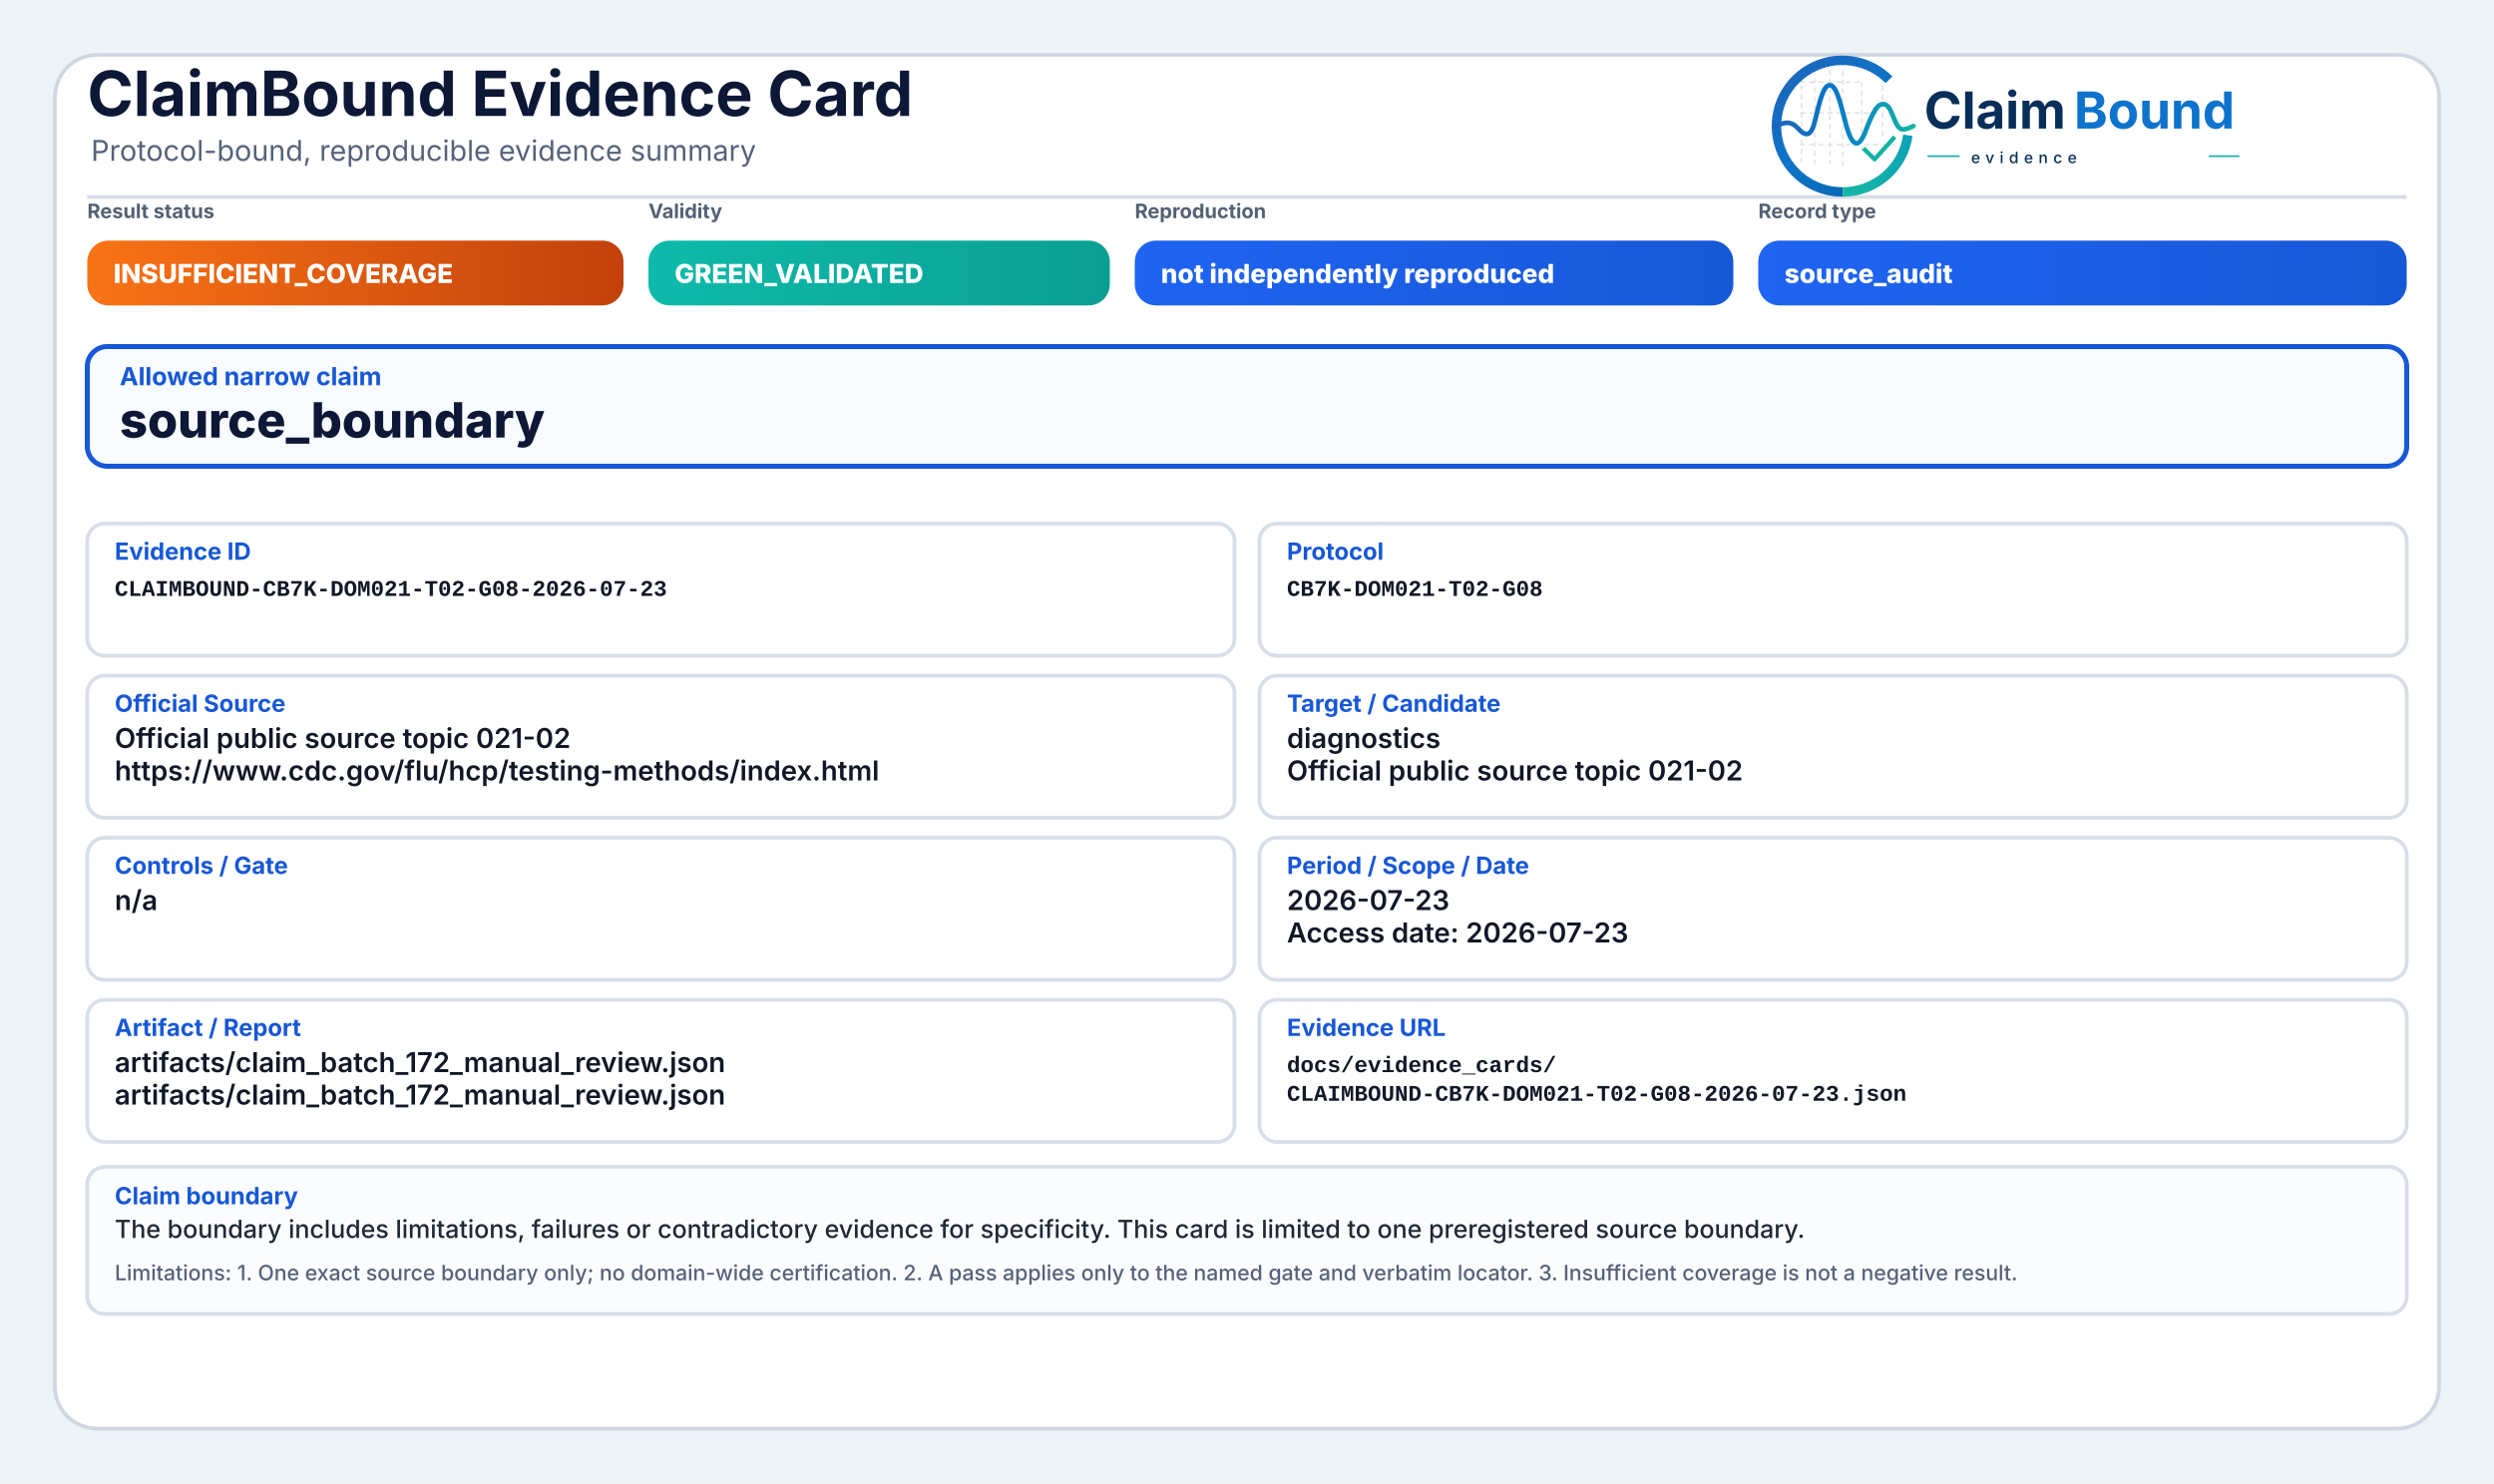
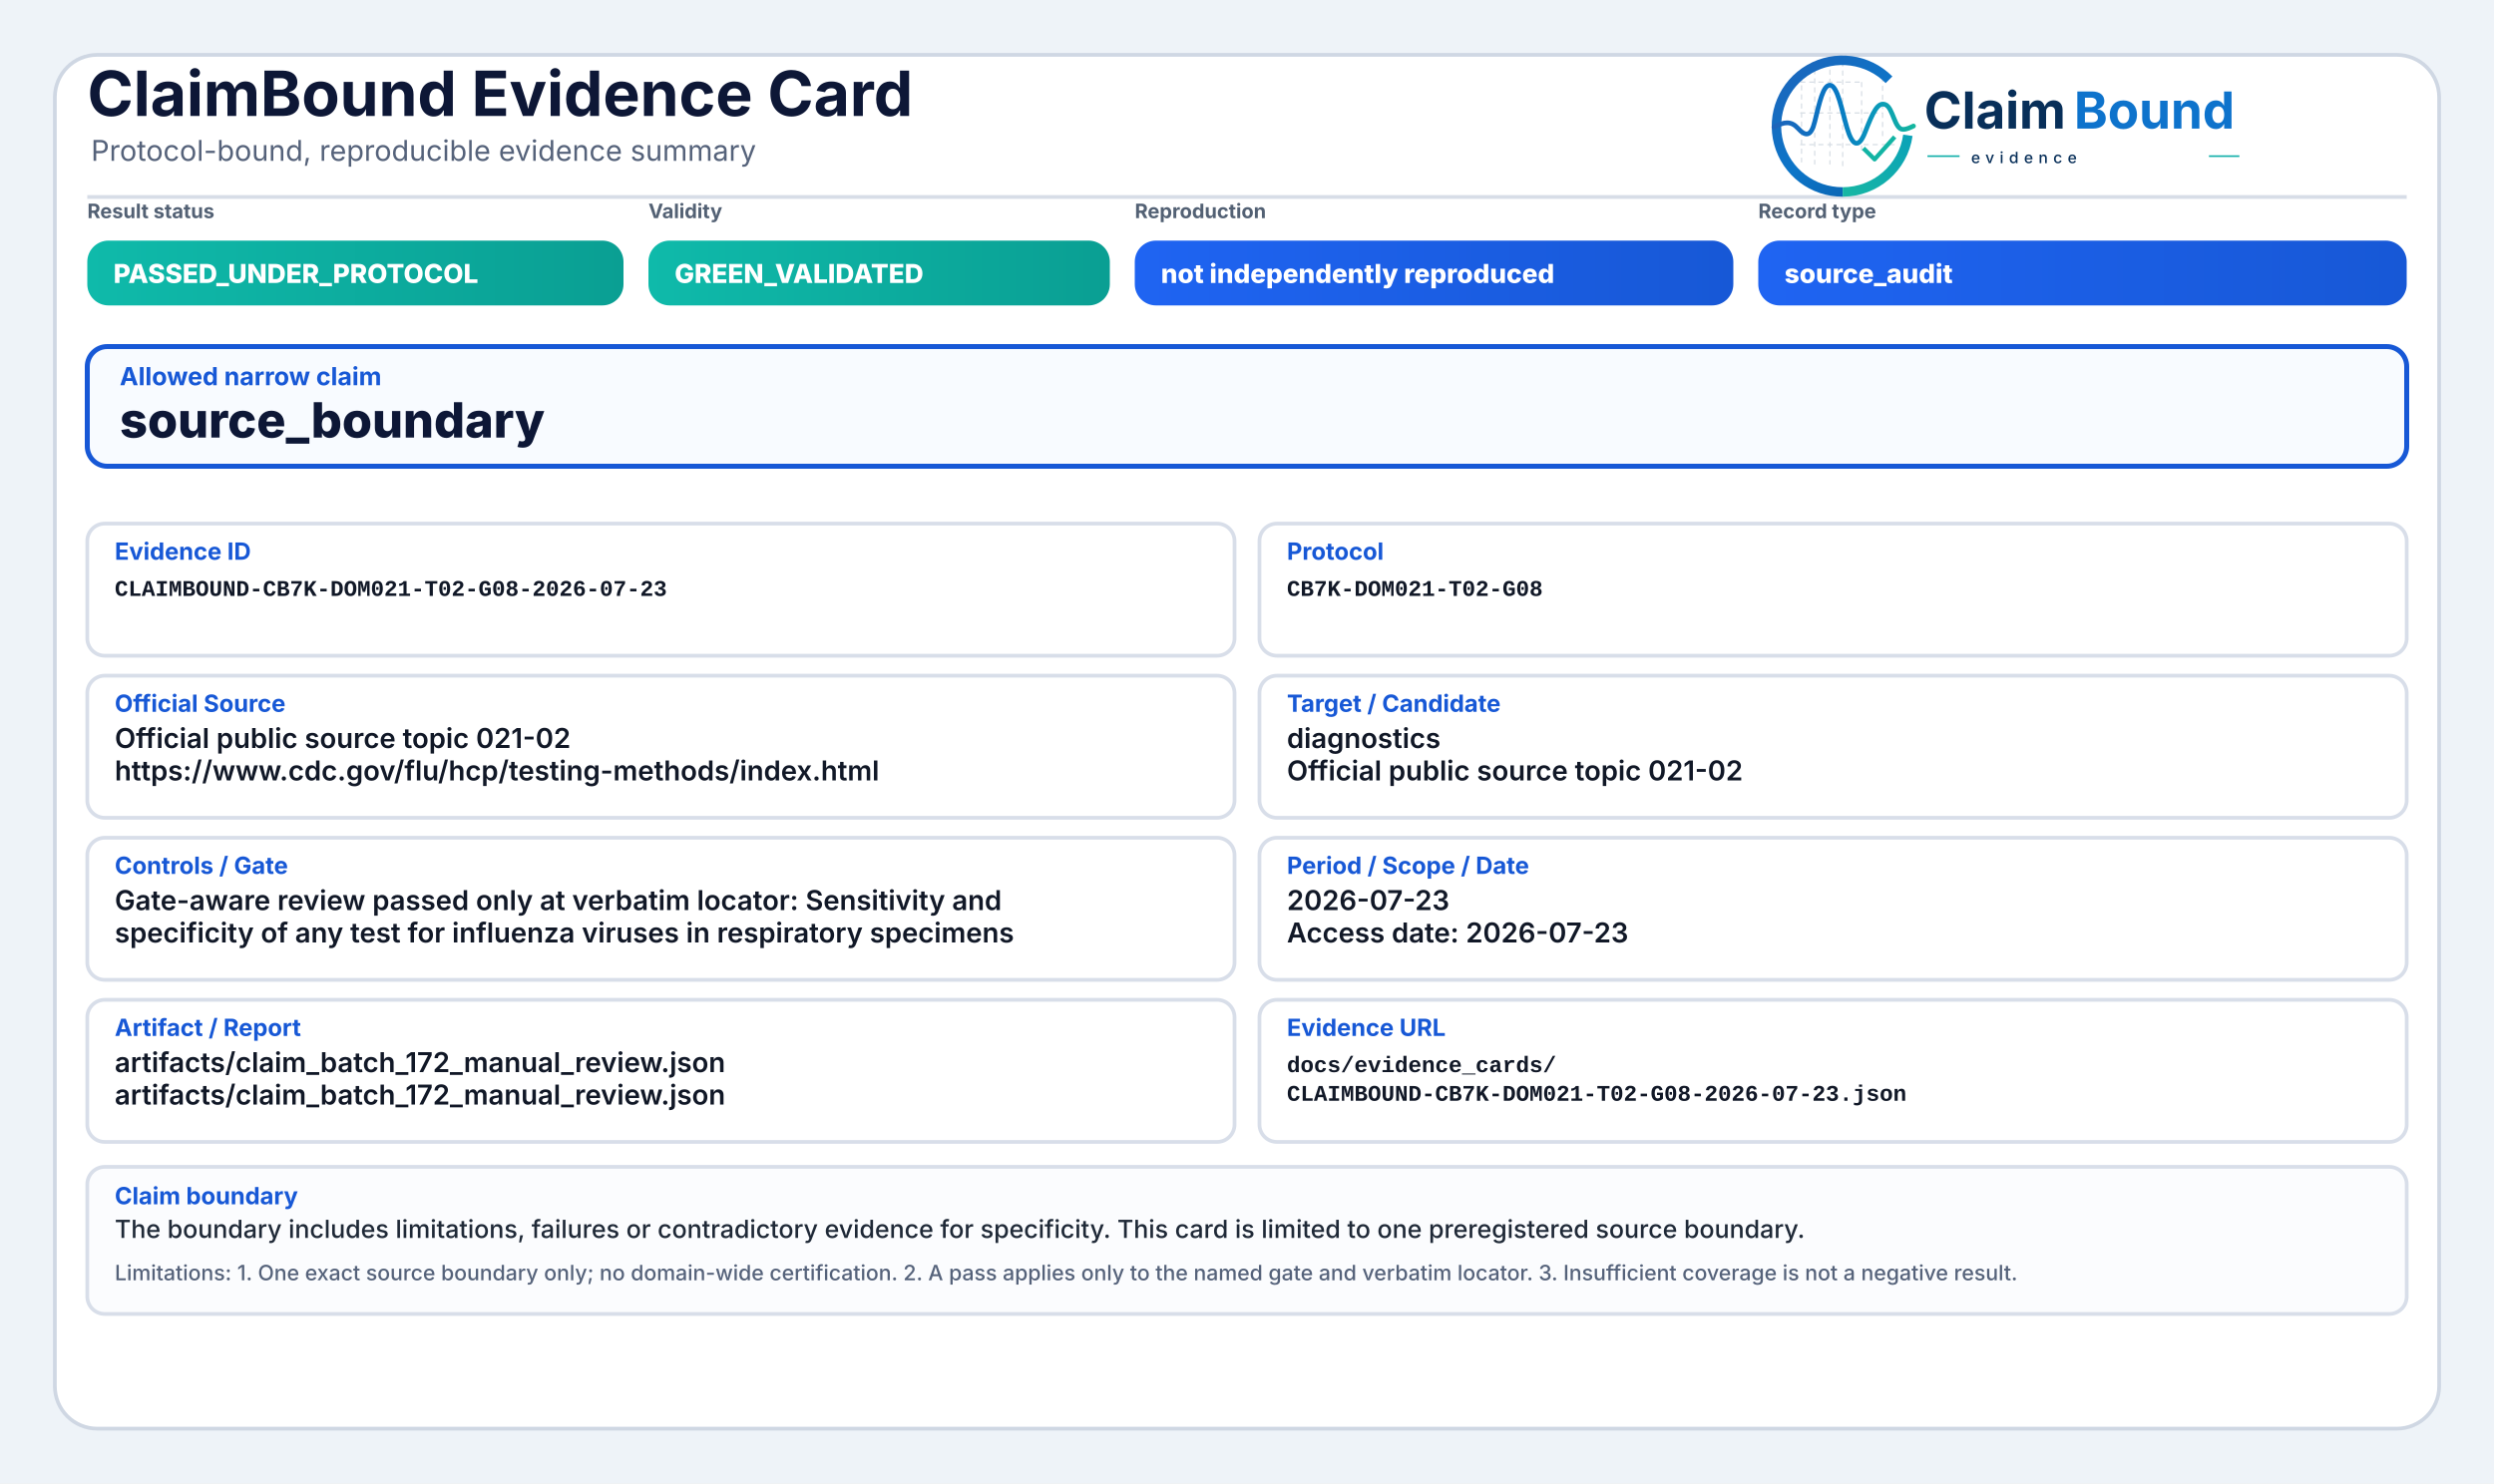
<svg xmlns="http://www.w3.org/2000/svg" width="2000" height="1190" viewBox="0 0 2000 1190" role="img" aria-label="ClaimBound Evidence Card">
  <defs>
    <linearGradient id="greenGrad" x1="0" y1="0" x2="1" y2="0">
      <stop offset="0%" stop-color="#0fbaaa" />
      <stop offset="100%" stop-color="#0a9f93" />
    </linearGradient>
    <linearGradient id="yellowGrad" x1="0" y1="0" x2="1" y2="0">
      <stop offset="0%" stop-color="#fbbf24" />
      <stop offset="100%" stop-color="#d97706" />
    </linearGradient>
    <linearGradient id="amberGrad" x1="0" y1="0" x2="1" y2="0">
      <stop offset="0%" stop-color="#f97316" />
      <stop offset="100%" stop-color="#c2410c" />
    </linearGradient>
    <linearGradient id="redGrad" x1="0" y1="0" x2="1" y2="0">
      <stop offset="0%" stop-color="#ef4444" />
      <stop offset="100%" stop-color="#b91c1c" />
    </linearGradient>
    <linearGradient id="grayGrad" x1="0" y1="0" x2="1" y2="0">
      <stop offset="0%" stop-color="#64748b" />
      <stop offset="100%" stop-color="#475569" />
    </linearGradient>
    <linearGradient id="blueGrad" x1="0" y1="0" x2="1" y2="0">
      <stop offset="0%" stop-color="#1f64f2" />
      <stop offset="100%" stop-color="#1758d6" />
    </linearGradient>
    <linearGradient id="logoRingBlue" x1="73" y1="453" x2="348" y2="793" gradientUnits="userSpaceOnUse">
      <stop offset="0" stop-color="#1E64BA" />
      <stop offset="0.55" stop-color="#0C75C8" />
      <stop offset="1" stop-color="#0A5FAB" />
    </linearGradient>
    <linearGradient id="logoRingTeal" x1="221" y1="792" x2="403" y2="594" gradientUnits="userSpaceOnUse">
      <stop offset="0" stop-color="#18B7A3" />
      <stop offset="1" stop-color="#089EBC" />
    </linearGradient>
    <linearGradient id="logoSignalGradient" x1="61" y1="628" x2="404" y2="628" gradientUnits="userSpaceOnUse">
      <stop offset="0" stop-color="#1E64BA" />
      <stop offset="0.43" stop-color="#0877C4" />
      <stop offset="0.72" stop-color="#0A97BB" />
      <stop offset="1" stop-color="#14B69E" />
    </linearGradient>
  </defs>
  <rect x="0" y="0" width="2000" height="1190" fill="#eef3f8" />
  <rect x="44" y="44" width="1912" height="1102" rx="34" fill="#ffffff" stroke="#cfd7e3" stroke-width="3" />
  <path d="M70 158 H1930" stroke="#d7dde7" stroke-width="3" />
  <text x="70" y="93" font-family="Inter, Segoe UI, Arial, sans-serif" font-size="50" font-weight="750" fill="#0d1736">ClaimBound Evidence Card</text>
  <text x="73" y="129" font-family="Inter, Segoe UI, Arial, sans-serif" font-size="23" font-weight="400" fill="#55627a">Protocol-bound, reproducible evidence summary</text>
  <g aria-label="ClaimBound evidence logo" transform="translate(1415,52) scale(0.33) translate(-40,-478)">
    <g stroke-linecap="butt" stroke-linejoin="round">
      <g stroke="#CBD3DC" stroke-width="3.2" stroke-linecap="round" stroke-dasharray="10 12" opacity="0.72">
        <path d="M130 507V714" />
        <path d="M162 490V719" />
        <path d="M199 491V719" />
        <path d="M230 471V726" />
        <path d="M276 521V690" />
        <path d="M327 508V650" />
        <path d="M128 520H277" />
        <path d="M128 595H327" />
        <path d="M128 672H355" />
      </g>
      <path d="M342.6 514.3A160 160 0 1 0 230 787" fill="none" stroke="url(#logoRingBlue)" stroke-width="23" />
      <path d="M230 787A160 160 0 0 0 388.4 649.3" fill="none" stroke="url(#logoRingTeal)" stroke-width="23" />
      <path d="M63 629.5C87 616.4 104.3 613.6 121.2 632.2C140.7 653.8 153.4 651.6 162.1 616.2C173.8 568.5 182.5 527.5 198.9 527.5C217.5 527.5 228.4 590.6 240.3 630.8C253.4 675.4 268.6 682.8 284.6 641.5C303.5 592.9 315.2 567.6 333.7 574.7C352.6 582 355.7 635.1 376.6 634.9C386.2 634.8 394 630.4 402 626.8" fill="none" stroke="url(#logoSignalGradient)" stroke-width="11.5" stroke-linecap="round" />
      <path d="M284 684.5L307.5 707.7L353 657" fill="none" stroke="#12B4A4" stroke-width="10.5" stroke-linecap="square" />
    </g>
    <text x="428" y="633" font-family="Inter, Segoe UI, Arial, sans-serif" font-size="124" font-weight="750" fill="#082F59" text-rendering="geometricPrecision">Claim</text>
    <text x="792" y="633" font-family="Inter, Segoe UI, Arial, sans-serif" font-size="124" font-weight="750" fill="#0E73CC" text-rendering="geometricPrecision">Bound</text>
    <line x1="436" y1="700" x2="514" y2="700" stroke="#11AFA9" stroke-width="4" />
    <text x="542" y="717" font-family="Inter, Segoe UI, Arial, sans-serif" font-size="38" font-weight="500" letter-spacing="13" fill="#082F59">evidence</text>
    <line x1="1120" y1="700" x2="1194" y2="700" stroke="#11AFA9" stroke-width="4" />
  </g>
  <text x="70" y="175" font-family="Inter, Segoe UI, Arial, sans-serif" font-size="16" font-weight="650" fill="#536174">Result status</text>
-   <rect x="70" y="193" width="430" height="52" rx="17" fill="url(#amberGrad)" />
-   <text x="91" y="227" font-family="Inter, Segoe UI, Arial, sans-serif" font-size="21" font-weight="800" fill="#ffffff">INSUFFICIENT_COVERAGE</text>
+   <rect x="70" y="193" width="430" height="52" rx="17" fill="url(#greenGrad)" />
+   <text x="91" y="227" font-family="Inter, Segoe UI, Arial, sans-serif" font-size="21" font-weight="800" fill="#ffffff">PASSED_UNDER_PROTOCOL</text>
  <text x="520" y="175" font-family="Inter, Segoe UI, Arial, sans-serif" font-size="16" font-weight="650" fill="#536174">Validity</text>
  <rect x="520" y="193" width="370" height="52" rx="17" fill="url(#greenGrad)" />
  <text x="541" y="227" font-family="Inter, Segoe UI, Arial, sans-serif" font-size="21" font-weight="800" fill="#ffffff">GREEN_VALIDATED</text>
  <text x="910" y="175" font-family="Inter, Segoe UI, Arial, sans-serif" font-size="16" font-weight="650" fill="#536174">Reproduction</text>
  <rect x="910" y="193" width="480" height="52" rx="17" fill="url(#blueGrad)" />
  <text x="931" y="227" font-family="Inter, Segoe UI, Arial, sans-serif" font-size="21" font-weight="800" fill="#ffffff">not independently reproduced</text>
  <text x="1410" y="175" font-family="Inter, Segoe UI, Arial, sans-serif" font-size="16" font-weight="650" fill="#536174">Record type</text>
  <rect x="1410" y="193" width="520" height="52" rx="17" fill="url(#blueGrad)" />
  <text x="1431" y="227" font-family="Inter, Segoe UI, Arial, sans-serif" font-size="21" font-weight="800" fill="#ffffff">source_audit</text>
  <rect x="70" y="278" width="1860" height="96" rx="16" fill="#f8fbff" stroke="#1758d6" stroke-width="4" />
  <text x="96" y="309" font-family="Inter, Segoe UI, Arial, sans-serif" font-size="20" font-weight="750" fill="#1758d6">Allowed narrow claim</text>
  <text x="96" y="351" font-family="Inter, Segoe UI, Arial, sans-serif" font-size="39" font-weight="800" fill="#0d1736">source_boundary</text>
  <rect x="70" y="420" width="920" height="106" rx="14" fill="#ffffff" stroke="#d8dee9" stroke-width="3" />
  <text x="92" y="449" font-family="Inter, Segoe UI, Arial, sans-serif" font-size="19" font-weight="750" fill="#1758d6">Evidence ID</text>
  <text x="92" y="478" font-family="SFMono-Regular, Consolas, Liberation Mono, monospace" font-size="18" font-weight="600" fill="#111827">CLAIMBOUND-CB7K-DOM021-T02-G08-2026-07-23</text>
  <rect x="1010" y="420" width="920" height="106" rx="14" fill="#ffffff" stroke="#d8dee9" stroke-width="3" />
  <text x="1032" y="449" font-family="Inter, Segoe UI, Arial, sans-serif" font-size="19" font-weight="750" fill="#1758d6">Protocol</text>
  <text x="1032" y="478" font-family="SFMono-Regular, Consolas, Liberation Mono, monospace" font-size="18" font-weight="600" fill="#111827">CB7K-DOM021-T02-G08</text>
  <rect x="70" y="542" width="920" height="114" rx="14" fill="#ffffff" stroke="#d8dee9" stroke-width="3" />
  <text x="92" y="571" font-family="Inter, Segoe UI, Arial, sans-serif" font-size="19" font-weight="750" fill="#1758d6">Official Source</text>
  <text x="92" y="600" font-family="Inter, Segoe UI, Arial, sans-serif" font-size="22" font-weight="600" fill="#111827">Official public source topic 021-02</text>
  <text x="92" y="626" font-family="Inter, Segoe UI, Arial, sans-serif" font-size="22" font-weight="600" fill="#111827">https://www.cdc.gov/flu/hcp/testing-methods/index.html</text>
  <rect x="1010" y="542" width="920" height="114" rx="14" fill="#ffffff" stroke="#d8dee9" stroke-width="3" />
  <text x="1032" y="571" font-family="Inter, Segoe UI, Arial, sans-serif" font-size="19" font-weight="750" fill="#1758d6">Target / Candidate</text>
  <text x="1032" y="600" font-family="Inter, Segoe UI, Arial, sans-serif" font-size="22" font-weight="600" fill="#111827">diagnostics</text>
  <text x="1032" y="626" font-family="Inter, Segoe UI, Arial, sans-serif" font-size="22" font-weight="600" fill="#111827">Official public source topic 021-02</text>
  <rect x="70" y="672" width="920" height="114" rx="14" fill="#ffffff" stroke="#d8dee9" stroke-width="3" />
  <text x="92" y="701" font-family="Inter, Segoe UI, Arial, sans-serif" font-size="19" font-weight="750" fill="#1758d6">Controls / Gate</text>
-   <text x="92" y="730" font-family="Inter, Segoe UI, Arial, sans-serif" font-size="22" font-weight="600" fill="#111827">n/a</text>
+   <text x="92" y="730" font-family="Inter, Segoe UI, Arial, sans-serif" font-size="22" font-weight="600" fill="#111827">Gate-aware review passed only at verbatim locator: Sensitivity and</text>
+   <text x="92" y="756" font-family="Inter, Segoe UI, Arial, sans-serif" font-size="22" font-weight="600" fill="#111827">specificity of any test for influenza viruses in respiratory specimens</text>
  <rect x="1010" y="672" width="920" height="114" rx="14" fill="#ffffff" stroke="#d8dee9" stroke-width="3" />
  <text x="1032" y="701" font-family="Inter, Segoe UI, Arial, sans-serif" font-size="19" font-weight="750" fill="#1758d6">Period / Scope / Date</text>
  <text x="1032" y="730" font-family="Inter, Segoe UI, Arial, sans-serif" font-size="22" font-weight="600" fill="#111827">2026-07-23</text>
  <text x="1032" y="756" font-family="Inter, Segoe UI, Arial, sans-serif" font-size="22" font-weight="600" fill="#111827">Access date: 2026-07-23</text>
  <rect x="70" y="802" width="920" height="114" rx="14" fill="#ffffff" stroke="#d8dee9" stroke-width="3" />
  <text x="92" y="831" font-family="Inter, Segoe UI, Arial, sans-serif" font-size="19" font-weight="750" fill="#1758d6">Artifact / Report</text>
  <text x="92" y="860" font-family="Inter, Segoe UI, Arial, sans-serif" font-size="22" font-weight="600" fill="#111827">artifacts/claim_batch_172_manual_review.json</text>
  <text x="92" y="886" font-family="Inter, Segoe UI, Arial, sans-serif" font-size="22" font-weight="600" fill="#111827">artifacts/claim_batch_172_manual_review.json</text>
  <rect x="1010" y="802" width="920" height="114" rx="14" fill="#ffffff" stroke="#d8dee9" stroke-width="3" />
  <text x="1032" y="831" font-family="Inter, Segoe UI, Arial, sans-serif" font-size="19" font-weight="750" fill="#1758d6">Evidence URL</text>
  <text x="1032" y="860" font-family="SFMono-Regular, Consolas, Liberation Mono, monospace" font-size="18" font-weight="600" fill="#111827">docs/evidence_cards/</text>
  <text x="1032" y="883" font-family="SFMono-Regular, Consolas, Liberation Mono, monospace" font-size="18" font-weight="600" fill="#111827">CLAIMBOUND-CB7K-DOM021-T02-G08-2026-07-23.json</text>
  <rect x="70" y="936" width="1860" height="118" rx="14" fill="#fbfcfe" stroke="#d8dee9" stroke-width="3" />
  <text x="92" y="966" font-family="Inter, Segoe UI, Arial, sans-serif" font-size="19" font-weight="750" fill="#1758d6">Claim boundary</text>
  <text x="92" y="993" font-family="Inter, Segoe UI, Arial, sans-serif" font-size="20" font-weight="500" fill="#1f2937">The boundary includes limitations, failures or contradictory evidence for specificity. This card is limited to one preregistered source boundary.</text>
  <text x="92" y="1027" font-family="Inter, Segoe UI, Arial, sans-serif" font-size="17" font-weight="500" fill="#55627a">Limitations: 1. One exact source boundary only; no domain-wide certification. 2. A pass applies only to the named gate and verbatim locator. 3. Insufficient coverage is not a negative result.</text>
</svg>
